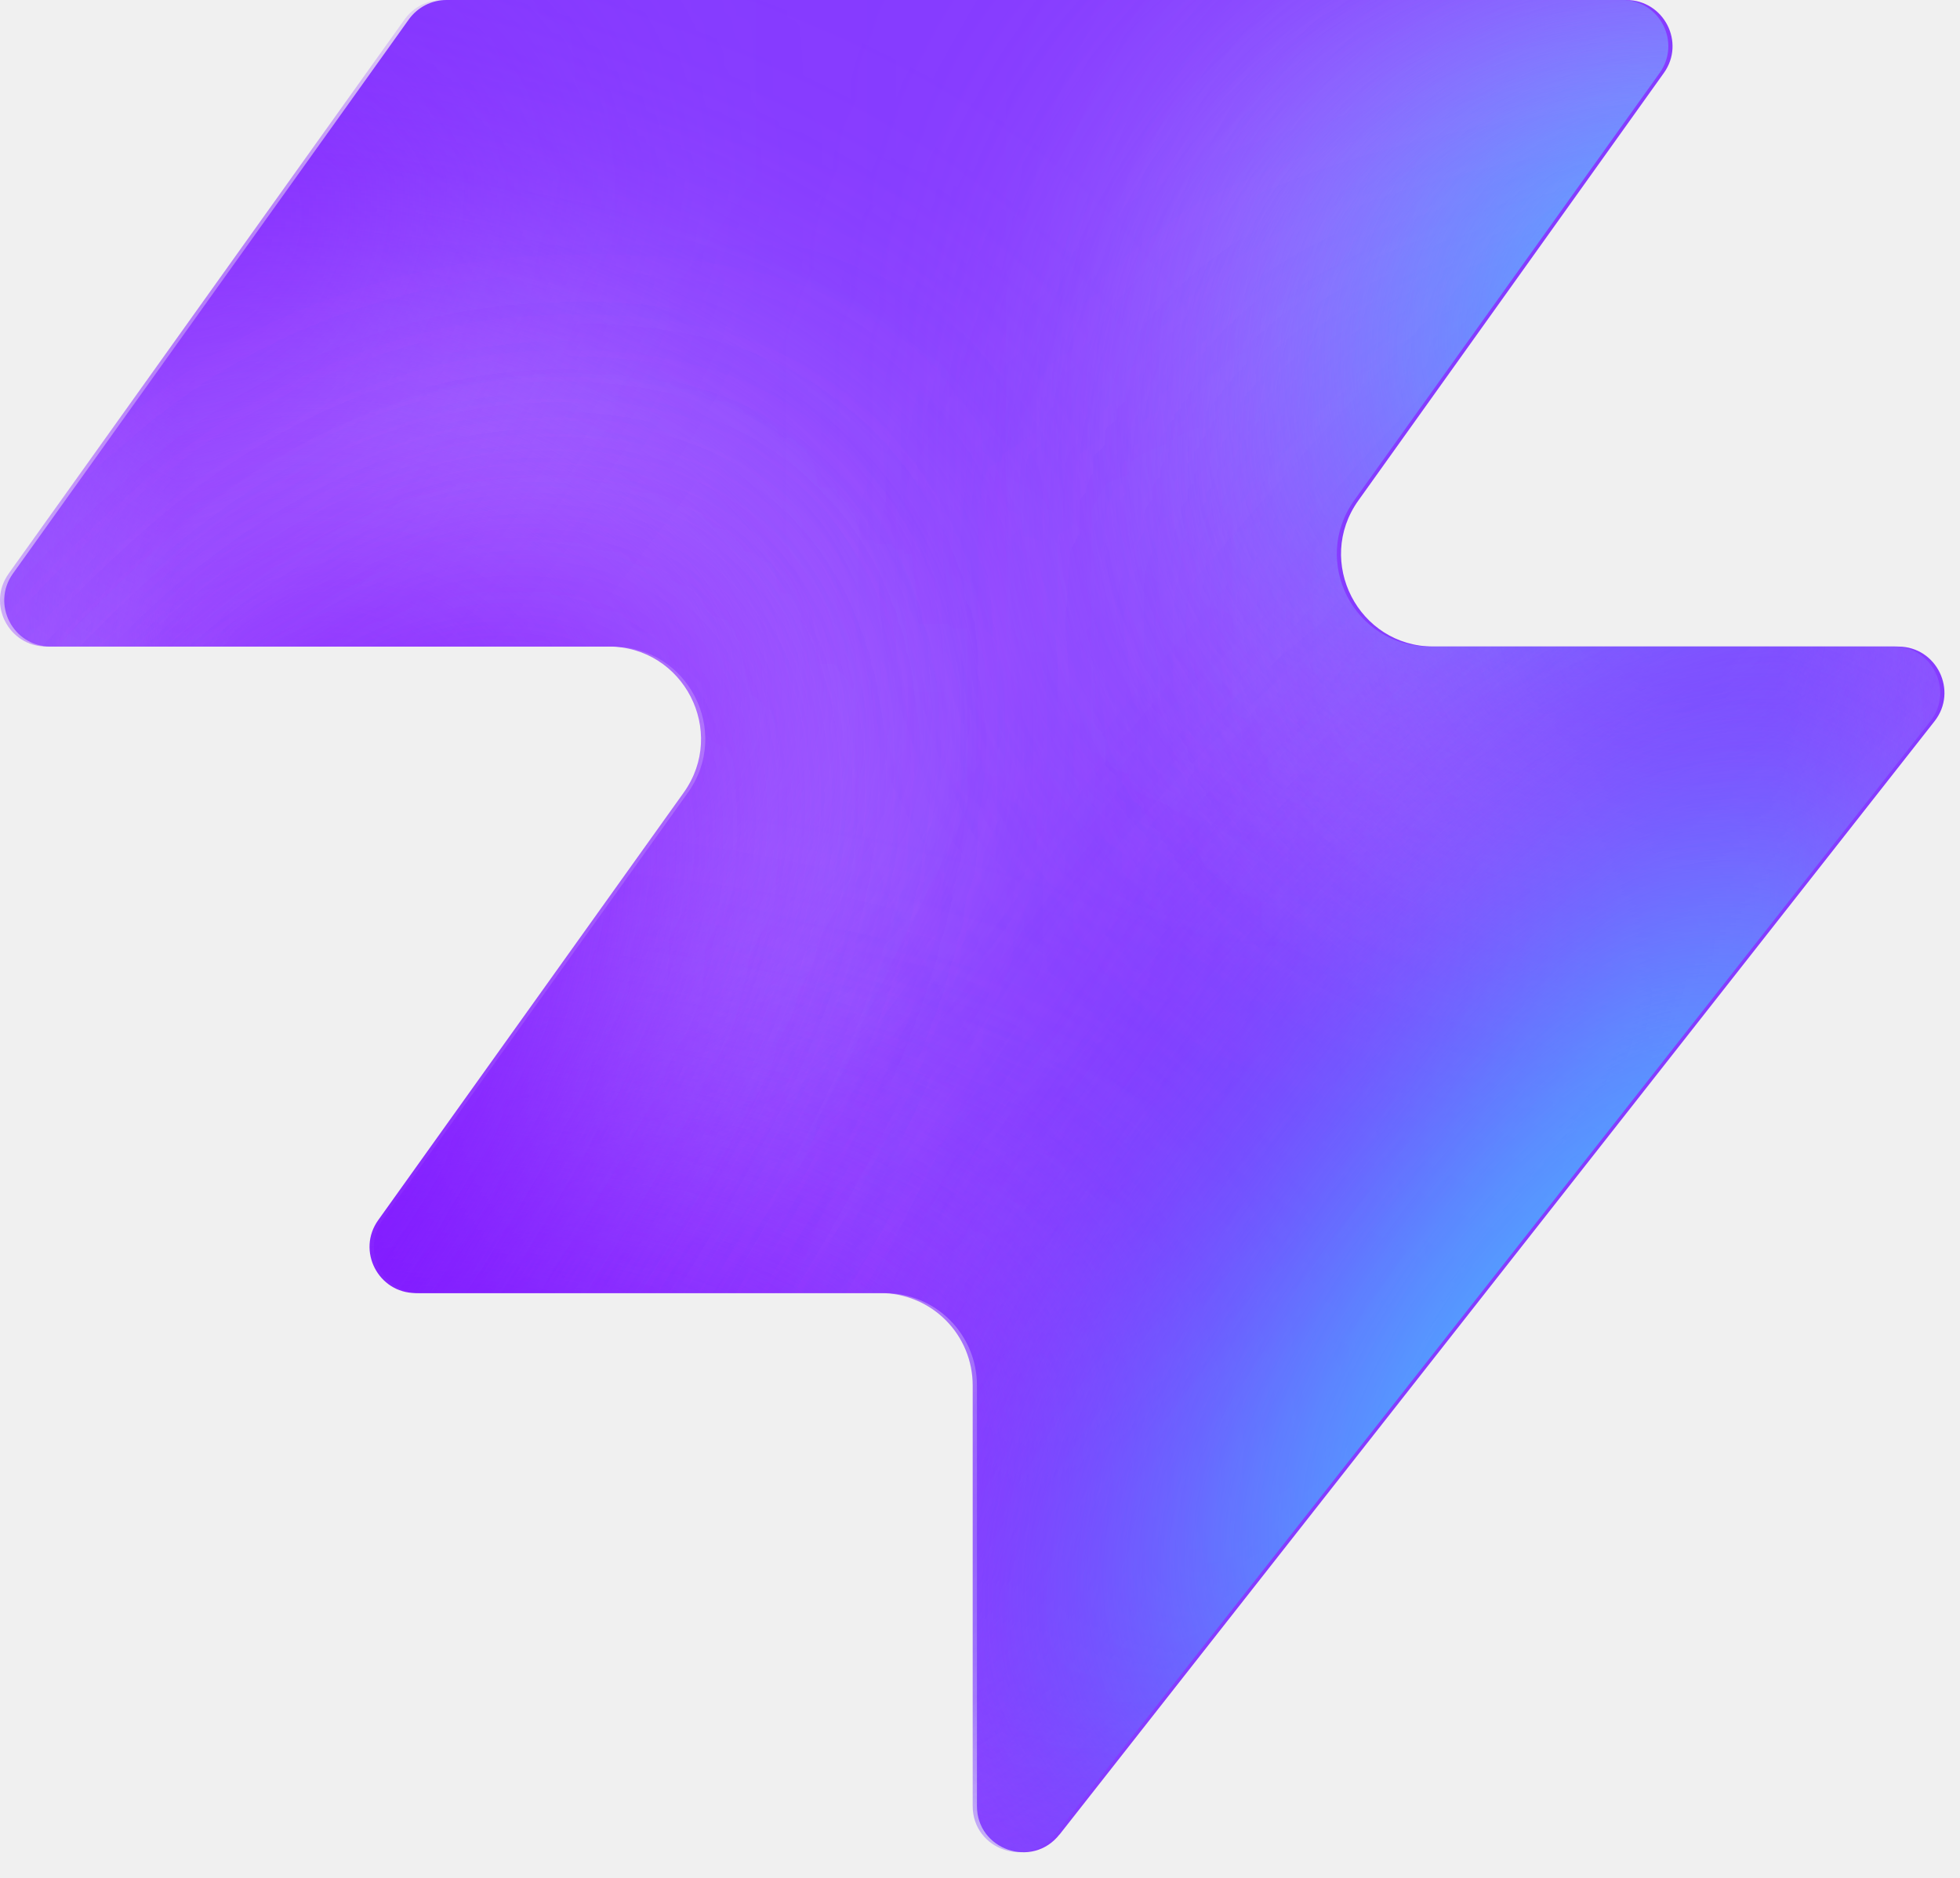
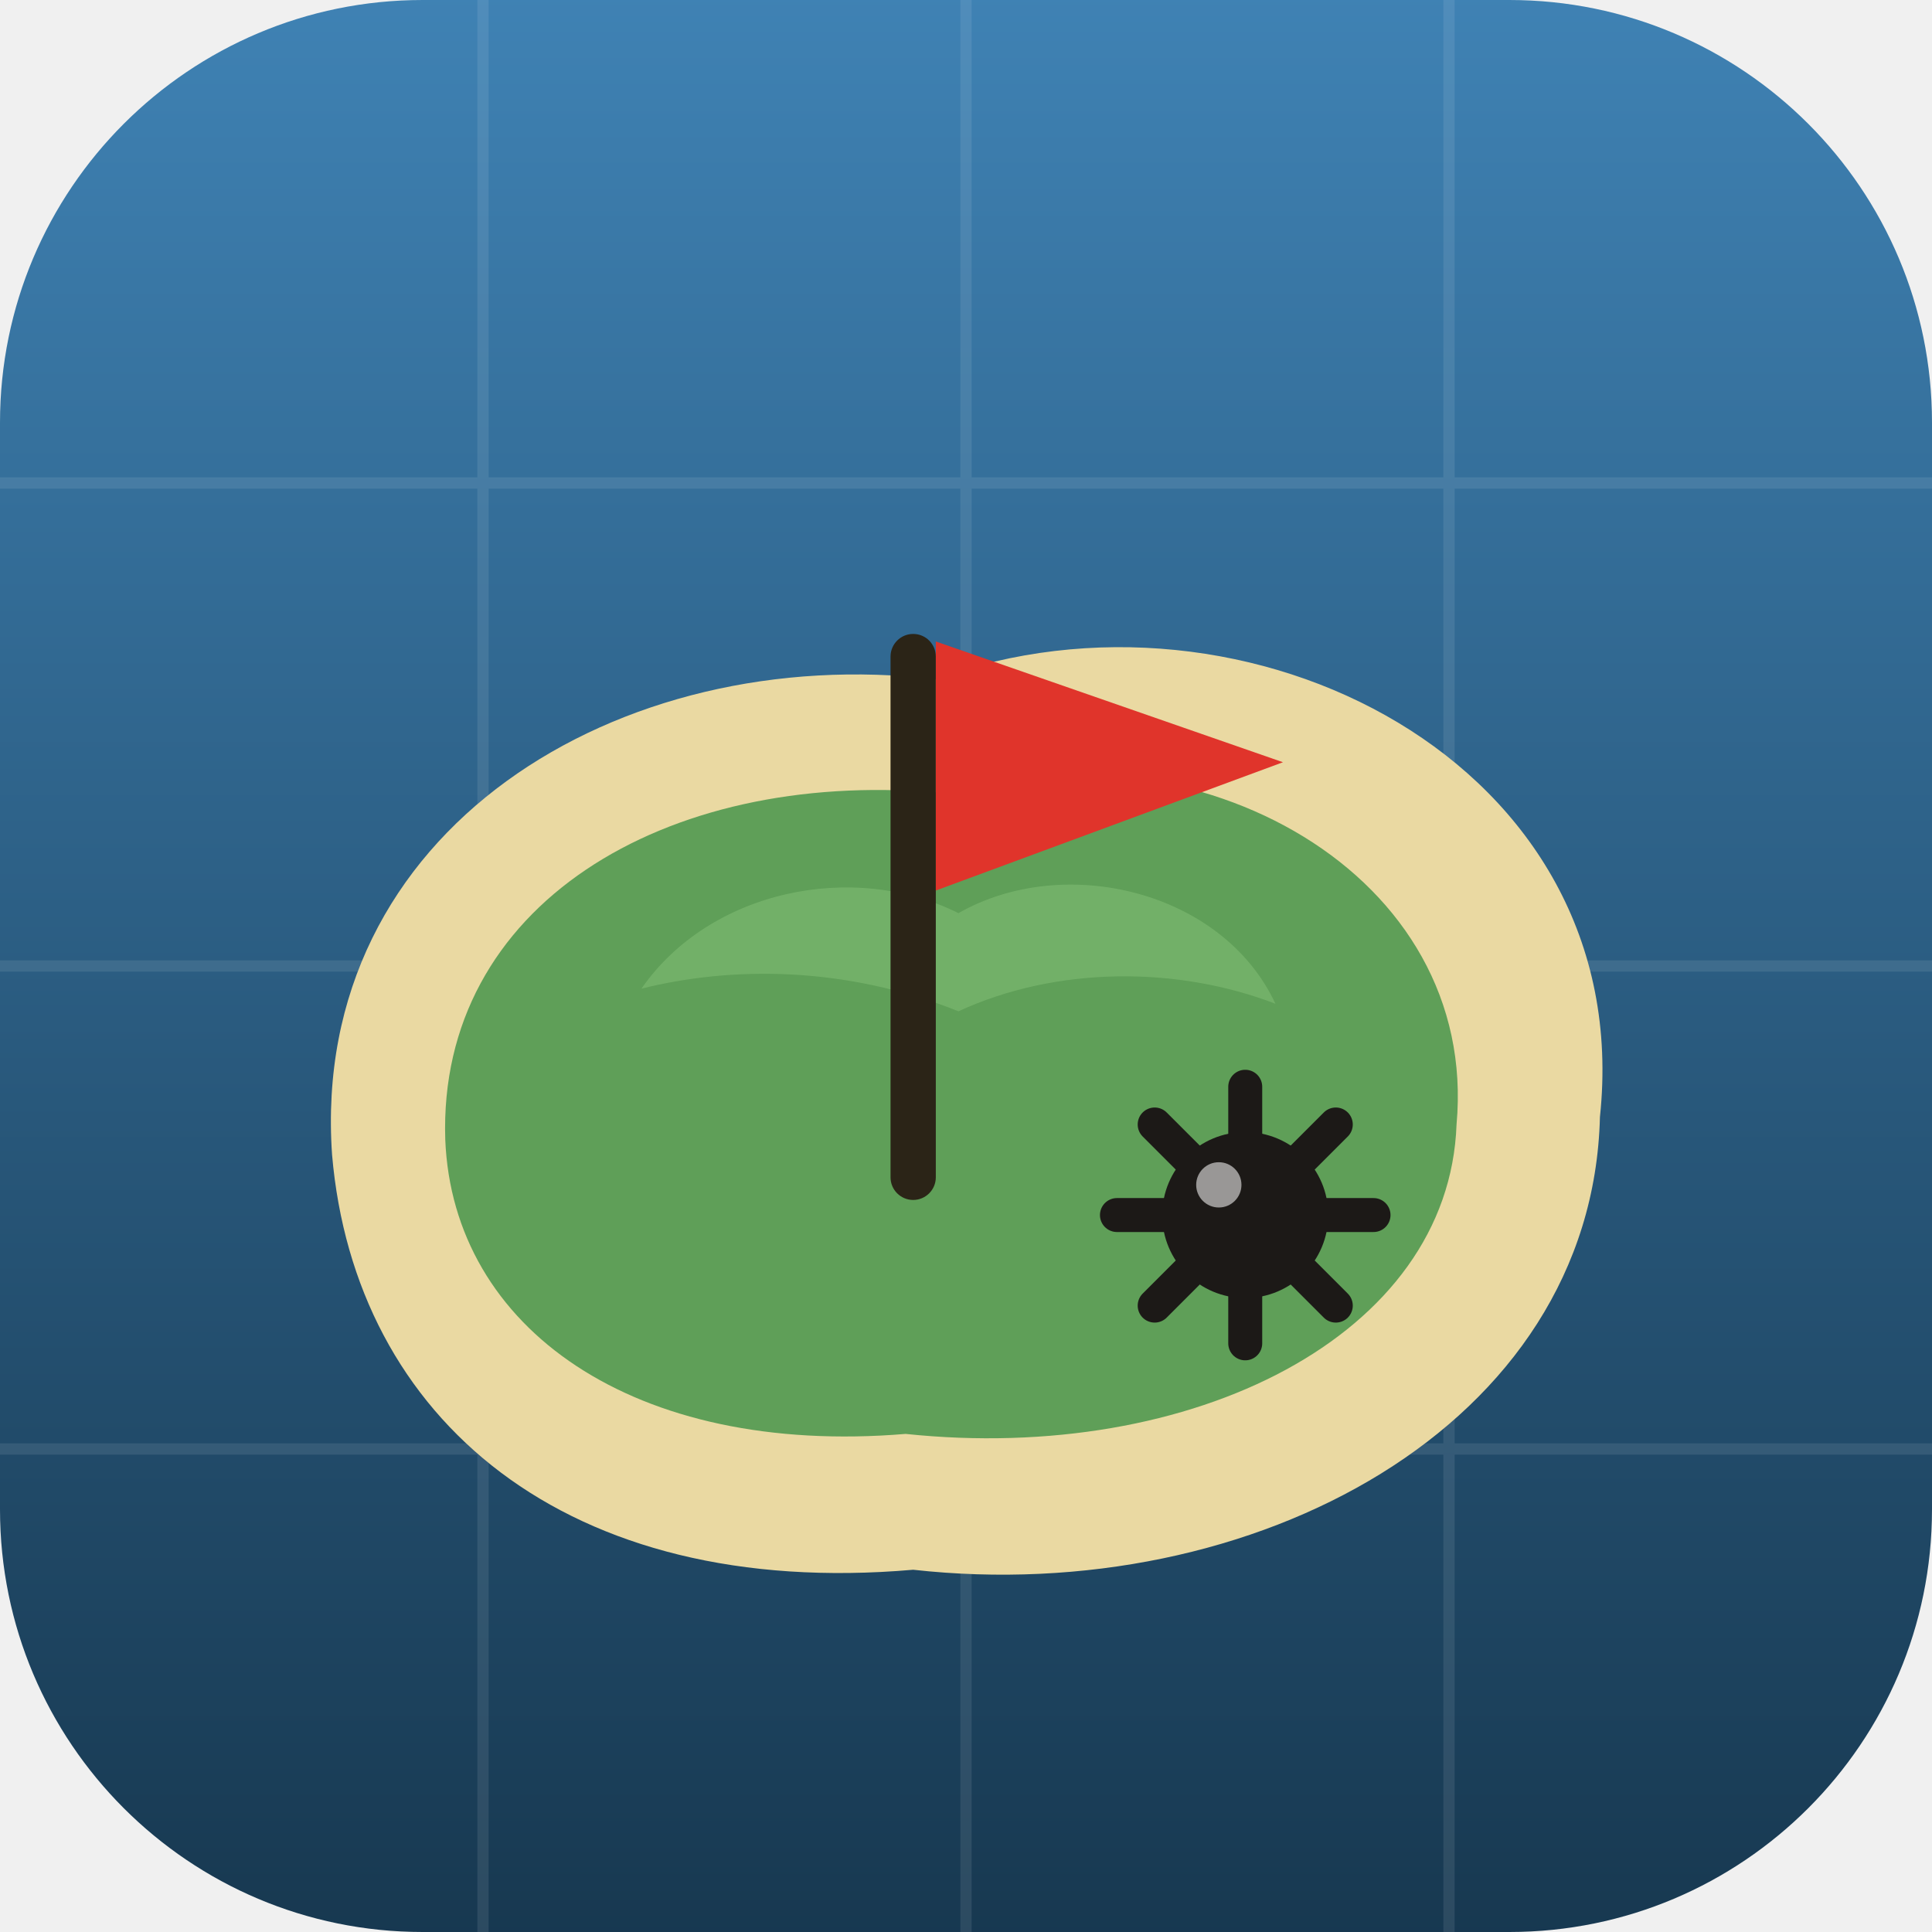
- <svg xmlns="http://www.w3.org/2000/svg" width="48" height="46" fill="none" viewBox="0 0 48 46">
-   <path fill="#863bff" d="M25.946 44.938c-.664.845-2.021.375-2.021-.698V33.937a2.26 2.26 0 0 0-2.262-2.262H10.287c-.92 0-1.456-1.04-.92-1.788l7.48-10.471c1.07-1.497 0-3.578-1.842-3.578H1.237c-.92 0-1.456-1.04-.92-1.788L10.013.474c.214-.297.556-.474.92-.474h28.894c.92 0 1.456 1.04.92 1.788l-7.48 10.471c-1.07 1.498 0 3.579 1.842 3.579h11.377c.943 0 1.473 1.088.89 1.83L25.947 44.94z" style="fill:#863bff;fill:color(display-p3 .525 .23 1);fill-opacity:1" />
-   <mask id="a" width="48" height="46" x="0" y="0" maskUnits="userSpaceOnUse" style="mask-type:alpha">
-     <path fill="#000" d="M25.842 44.938c-.664.844-2.021.375-2.021-.698V33.937a2.26 2.26 0 0 0-2.262-2.262H10.183c-.92 0-1.456-1.04-.92-1.788l7.48-10.471c1.07-1.498 0-3.579-1.842-3.579H1.133c-.92 0-1.456-1.04-.92-1.787L9.91.473c.214-.297.556-.474.92-.474h28.894c.92 0 1.456 1.04.92 1.788l-7.48 10.471c-1.07 1.498 0 3.578 1.842 3.578h11.377c.943 0 1.473 1.088.89 1.832L25.843 44.94z" style="fill:#000;fill-opacity:1" />
-   </mask>
-   <g mask="url(#a)">
-     <g filter="url(#b)">
-       <ellipse cx="5.508" cy="14.704" fill="#ede6ff" rx="5.508" ry="14.704" style="fill:#ede6ff;fill:color(display-p3 .927 .903 1);fill-opacity:1" transform="matrix(.00324 1 1 -.00324 -4.47 31.516)" />
+ <svg xmlns="http://www.w3.org/2000/svg" viewBox="0 0 512 512">
+   <defs>
+     <linearGradient id="sea" x1="0" y1="0" x2="0" y2="1">
+       <stop offset="0" stop-color="#3f82b4" />
+       <stop offset="1" stop-color="#173850" />
+     </linearGradient>
+   </defs>
+   <rect width="512" height="512" rx="112" fill="url(#sea)" />
+   <g stroke="#fff" stroke-opacity=".09" stroke-width="3">
+     <path d="M128 0v512M256 0v512M384 0v512M0 128h512M0 256h512M0 384h512" />
+   </g>
+   <path d="M88 306c-6-86 76-136 160-126 82-30 186 22 176 116-2 82-92 130-182 120-92 8-148-40-154-110z" fill="#ead9a2" />
+   <path d="M118 302c-2-62 58-98 130-92 70-20 144 22 138 88-2 56-70 90-146 82-72 6-120-28-122-78z" fill="#5f9f58" />
+   <path d="M170 262c18-26 56-34 84-20 28-16 70-6 84 24-26-10-58-10-84 2-30-12-60-12-84-6z" fill="#7bb86f" opacity=".7" />
+   <rect x="236" y="168" width="12" height="150" rx="6" fill="#2b2417" />
+   <path d="M248 170l92 32-92 34z" fill="#e0342b" />
+   <g transform="translate(330 322)">
+     <g stroke="#1c1917" stroke-width="9" stroke-linecap="round">
+       <path d="M-34 0h68M0 -34v68M-24 -24l48 48M24 -24l-48 48" />
    </g>
-     <g filter="url(#c)">
-       <ellipse cx="10.399" cy="29.851" fill="#ede6ff" rx="10.399" ry="29.851" style="fill:#ede6ff;fill:color(display-p3 .927 .903 1);fill-opacity:1" transform="matrix(.00324 1 1 -.00324 -39.328 7.883)" />
-     </g>
-     <g filter="url(#d)">
-       <ellipse cx="5.508" cy="30.487" fill="#7e14ff" rx="5.508" ry="30.487" style="fill:#7e14ff;fill:color(display-p3 .492 .077 1);fill-opacity:1" transform="rotate(89.814 -25.913 -14.639)scale(1 -1)" />
-     </g>
-     <g filter="url(#e)">
-       <ellipse cx="5.508" cy="30.599" fill="#7e14ff" rx="5.508" ry="30.599" style="fill:#7e14ff;fill:color(display-p3 .492 .077 1);fill-opacity:1" transform="rotate(89.814 -32.644 -3.334)scale(1 -1)" />
-     </g>
-     <g filter="url(#f)">
-       <ellipse cx="5.508" cy="30.599" fill="#7e14ff" rx="5.508" ry="30.599" style="fill:#7e14ff;fill:color(display-p3 .492 .077 1);fill-opacity:1" transform="matrix(.00324 1 1 -.00324 -34.34 30.47)" />
-     </g>
-     <g filter="url(#g)">
-       <ellipse cx="14.072" cy="22.078" fill="#ede6ff" rx="14.072" ry="22.078" style="fill:#ede6ff;fill:color(display-p3 .927 .903 1);fill-opacity:1" transform="rotate(93.35 24.506 48.493)scale(-1 1)" />
-     </g>
-     <g filter="url(#h)">
-       <ellipse cx="3.47" cy="21.501" fill="#7e14ff" rx="3.47" ry="21.501" style="fill:#7e14ff;fill:color(display-p3 .492 .077 1);fill-opacity:1" transform="rotate(89.009 28.708 47.59)scale(-1 1)" />
-     </g>
-     <g filter="url(#i)">
-       <ellipse cx="3.47" cy="21.501" fill="#7e14ff" rx="3.47" ry="21.501" style="fill:#7e14ff;fill:color(display-p3 .492 .077 1);fill-opacity:1" transform="rotate(89.009 28.708 47.59)scale(-1 1)" />
-     </g>
-     <g filter="url(#j)">
-       <ellipse cx=".387" cy="8.972" fill="#7e14ff" rx="4.407" ry="29.108" style="fill:#7e14ff;fill:color(display-p3 .492 .077 1);fill-opacity:1" transform="rotate(39.51 .387 8.972)" />
-     </g>
-     <g filter="url(#k)">
-       <ellipse cx="47.523" cy="-6.092" fill="#7e14ff" rx="4.407" ry="29.108" style="fill:#7e14ff;fill:color(display-p3 .492 .077 1);fill-opacity:1" transform="rotate(37.892 47.523 -6.092)" />
-     </g>
-     <g filter="url(#l)">
-       <ellipse cx="41.412" cy="6.333" fill="#47bfff" rx="5.971" ry="9.665" style="fill:#47bfff;fill:color(display-p3 .28 .748 1);fill-opacity:1" transform="rotate(37.892 41.412 6.333)" />
-     </g>
-     <g filter="url(#m)">
-       <ellipse cx="-1.879" cy="38.332" fill="#7e14ff" rx="4.407" ry="29.108" style="fill:#7e14ff;fill:color(display-p3 .492 .077 1);fill-opacity:1" transform="rotate(37.892 -1.88 38.332)" />
-     </g>
-     <g filter="url(#n)">
-       <ellipse cx="-1.879" cy="38.332" fill="#7e14ff" rx="4.407" ry="29.108" style="fill:#7e14ff;fill:color(display-p3 .492 .077 1);fill-opacity:1" transform="rotate(37.892 -1.88 38.332)" />
-     </g>
-     <g filter="url(#o)">
-       <ellipse cx="35.651" cy="29.907" fill="#7e14ff" rx="4.407" ry="29.108" style="fill:#7e14ff;fill:color(display-p3 .492 .077 1);fill-opacity:1" transform="rotate(37.892 35.651 29.907)" />
-     </g>
-     <g filter="url(#p)">
-       <ellipse cx="38.418" cy="32.4" fill="#47bfff" rx="5.971" ry="15.297" style="fill:#47bfff;fill:color(display-p3 .28 .748 1);fill-opacity:1" transform="rotate(37.892 38.418 32.4)" />
-     </g>
+     <circle r="22" fill="#1c1917" />
+     <circle cx="-7" cy="-8" r="6" fill="#fff" opacity=".55" />
  </g>
-   <defs>
-     <filter id="b" width="60.045" height="41.654" x="-19.77" y="16.149" color-interpolation-filters="sRGB" filterUnits="userSpaceOnUse">
-       <feFlood flood-opacity="0" result="BackgroundImageFix" />
-       <feBlend in="SourceGraphic" in2="BackgroundImageFix" result="shape" />
-       <feGaussianBlur result="effect1_foregroundBlur_2002_17158" stdDeviation="7.659" />
-     </filter>
-     <filter id="c" width="90.34" height="51.437" x="-54.613" y="-7.533" color-interpolation-filters="sRGB" filterUnits="userSpaceOnUse">
-       <feFlood flood-opacity="0" result="BackgroundImageFix" />
-       <feBlend in="SourceGraphic" in2="BackgroundImageFix" result="shape" />
-       <feGaussianBlur result="effect1_foregroundBlur_2002_17158" stdDeviation="7.659" />
-     </filter>
-     <filter id="d" width="79.355" height="29.4" x="-49.64" y="2.03" color-interpolation-filters="sRGB" filterUnits="userSpaceOnUse">
-       <feFlood flood-opacity="0" result="BackgroundImageFix" />
-       <feBlend in="SourceGraphic" in2="BackgroundImageFix" result="shape" />
-       <feGaussianBlur result="effect1_foregroundBlur_2002_17158" stdDeviation="4.596" />
-     </filter>
-     <filter id="e" width="79.579" height="29.4" x="-45.045" y="20.029" color-interpolation-filters="sRGB" filterUnits="userSpaceOnUse">
-       <feFlood flood-opacity="0" result="BackgroundImageFix" />
-       <feBlend in="SourceGraphic" in2="BackgroundImageFix" result="shape" />
-       <feGaussianBlur result="effect1_foregroundBlur_2002_17158" stdDeviation="4.596" />
-     </filter>
-     <filter id="f" width="79.579" height="29.4" x="-43.513" y="21.178" color-interpolation-filters="sRGB" filterUnits="userSpaceOnUse">
-       <feFlood flood-opacity="0" result="BackgroundImageFix" />
-       <feBlend in="SourceGraphic" in2="BackgroundImageFix" result="shape" />
-       <feGaussianBlur result="effect1_foregroundBlur_2002_17158" stdDeviation="4.596" />
-     </filter>
-     <filter id="g" width="74.749" height="58.852" x="15.756" y="-17.901" color-interpolation-filters="sRGB" filterUnits="userSpaceOnUse">
-       <feFlood flood-opacity="0" result="BackgroundImageFix" />
-       <feBlend in="SourceGraphic" in2="BackgroundImageFix" result="shape" />
-       <feGaussianBlur result="effect1_foregroundBlur_2002_17158" stdDeviation="7.659" />
-     </filter>
-     <filter id="h" width="61.377" height="25.362" x="23.548" y="2.284" color-interpolation-filters="sRGB" filterUnits="userSpaceOnUse">
-       <feFlood flood-opacity="0" result="BackgroundImageFix" />
-       <feBlend in="SourceGraphic" in2="BackgroundImageFix" result="shape" />
-       <feGaussianBlur result="effect1_foregroundBlur_2002_17158" stdDeviation="4.596" />
-     </filter>
-     <filter id="i" width="61.377" height="25.362" x="23.548" y="2.284" color-interpolation-filters="sRGB" filterUnits="userSpaceOnUse">
-       <feFlood flood-opacity="0" result="BackgroundImageFix" />
-       <feBlend in="SourceGraphic" in2="BackgroundImageFix" result="shape" />
-       <feGaussianBlur result="effect1_foregroundBlur_2002_17158" stdDeviation="4.596" />
-     </filter>
-     <filter id="j" width="56.045" height="63.649" x="-27.636" y="-22.853" color-interpolation-filters="sRGB" filterUnits="userSpaceOnUse">
-       <feFlood flood-opacity="0" result="BackgroundImageFix" />
-       <feBlend in="SourceGraphic" in2="BackgroundImageFix" result="shape" />
-       <feGaussianBlur result="effect1_foregroundBlur_2002_17158" stdDeviation="4.596" />
-     </filter>
-     <filter id="k" width="54.814" height="64.646" x="20.116" y="-38.415" color-interpolation-filters="sRGB" filterUnits="userSpaceOnUse">
-       <feFlood flood-opacity="0" result="BackgroundImageFix" />
-       <feBlend in="SourceGraphic" in2="BackgroundImageFix" result="shape" />
-       <feGaussianBlur result="effect1_foregroundBlur_2002_17158" stdDeviation="4.596" />
-     </filter>
-     <filter id="l" width="33.541" height="35.313" x="24.641" y="-11.323" color-interpolation-filters="sRGB" filterUnits="userSpaceOnUse">
-       <feFlood flood-opacity="0" result="BackgroundImageFix" />
-       <feBlend in="SourceGraphic" in2="BackgroundImageFix" result="shape" />
-       <feGaussianBlur result="effect1_foregroundBlur_2002_17158" stdDeviation="4.596" />
-     </filter>
-     <filter id="m" width="54.814" height="64.646" x="-29.286" y="6.009" color-interpolation-filters="sRGB" filterUnits="userSpaceOnUse">
-       <feFlood flood-opacity="0" result="BackgroundImageFix" />
-       <feBlend in="SourceGraphic" in2="BackgroundImageFix" result="shape" />
-       <feGaussianBlur result="effect1_foregroundBlur_2002_17158" stdDeviation="4.596" />
-     </filter>
-     <filter id="n" width="54.814" height="64.646" x="-29.286" y="6.009" color-interpolation-filters="sRGB" filterUnits="userSpaceOnUse">
-       <feFlood flood-opacity="0" result="BackgroundImageFix" />
-       <feBlend in="SourceGraphic" in2="BackgroundImageFix" result="shape" />
-       <feGaussianBlur result="effect1_foregroundBlur_2002_17158" stdDeviation="4.596" />
-     </filter>
-     <filter id="o" width="54.814" height="64.646" x="8.244" y="-2.416" color-interpolation-filters="sRGB" filterUnits="userSpaceOnUse">
-       <feFlood flood-opacity="0" result="BackgroundImageFix" />
-       <feBlend in="SourceGraphic" in2="BackgroundImageFix" result="shape" />
-       <feGaussianBlur result="effect1_foregroundBlur_2002_17158" stdDeviation="4.596" />
-     </filter>
-     <filter id="p" width="39.409" height="43.623" x="18.713" y="10.588" color-interpolation-filters="sRGB" filterUnits="userSpaceOnUse">
-       <feFlood flood-opacity="0" result="BackgroundImageFix" />
-       <feBlend in="SourceGraphic" in2="BackgroundImageFix" result="shape" />
-       <feGaussianBlur result="effect1_foregroundBlur_2002_17158" stdDeviation="4.596" />
-     </filter>
-   </defs>
</svg>
